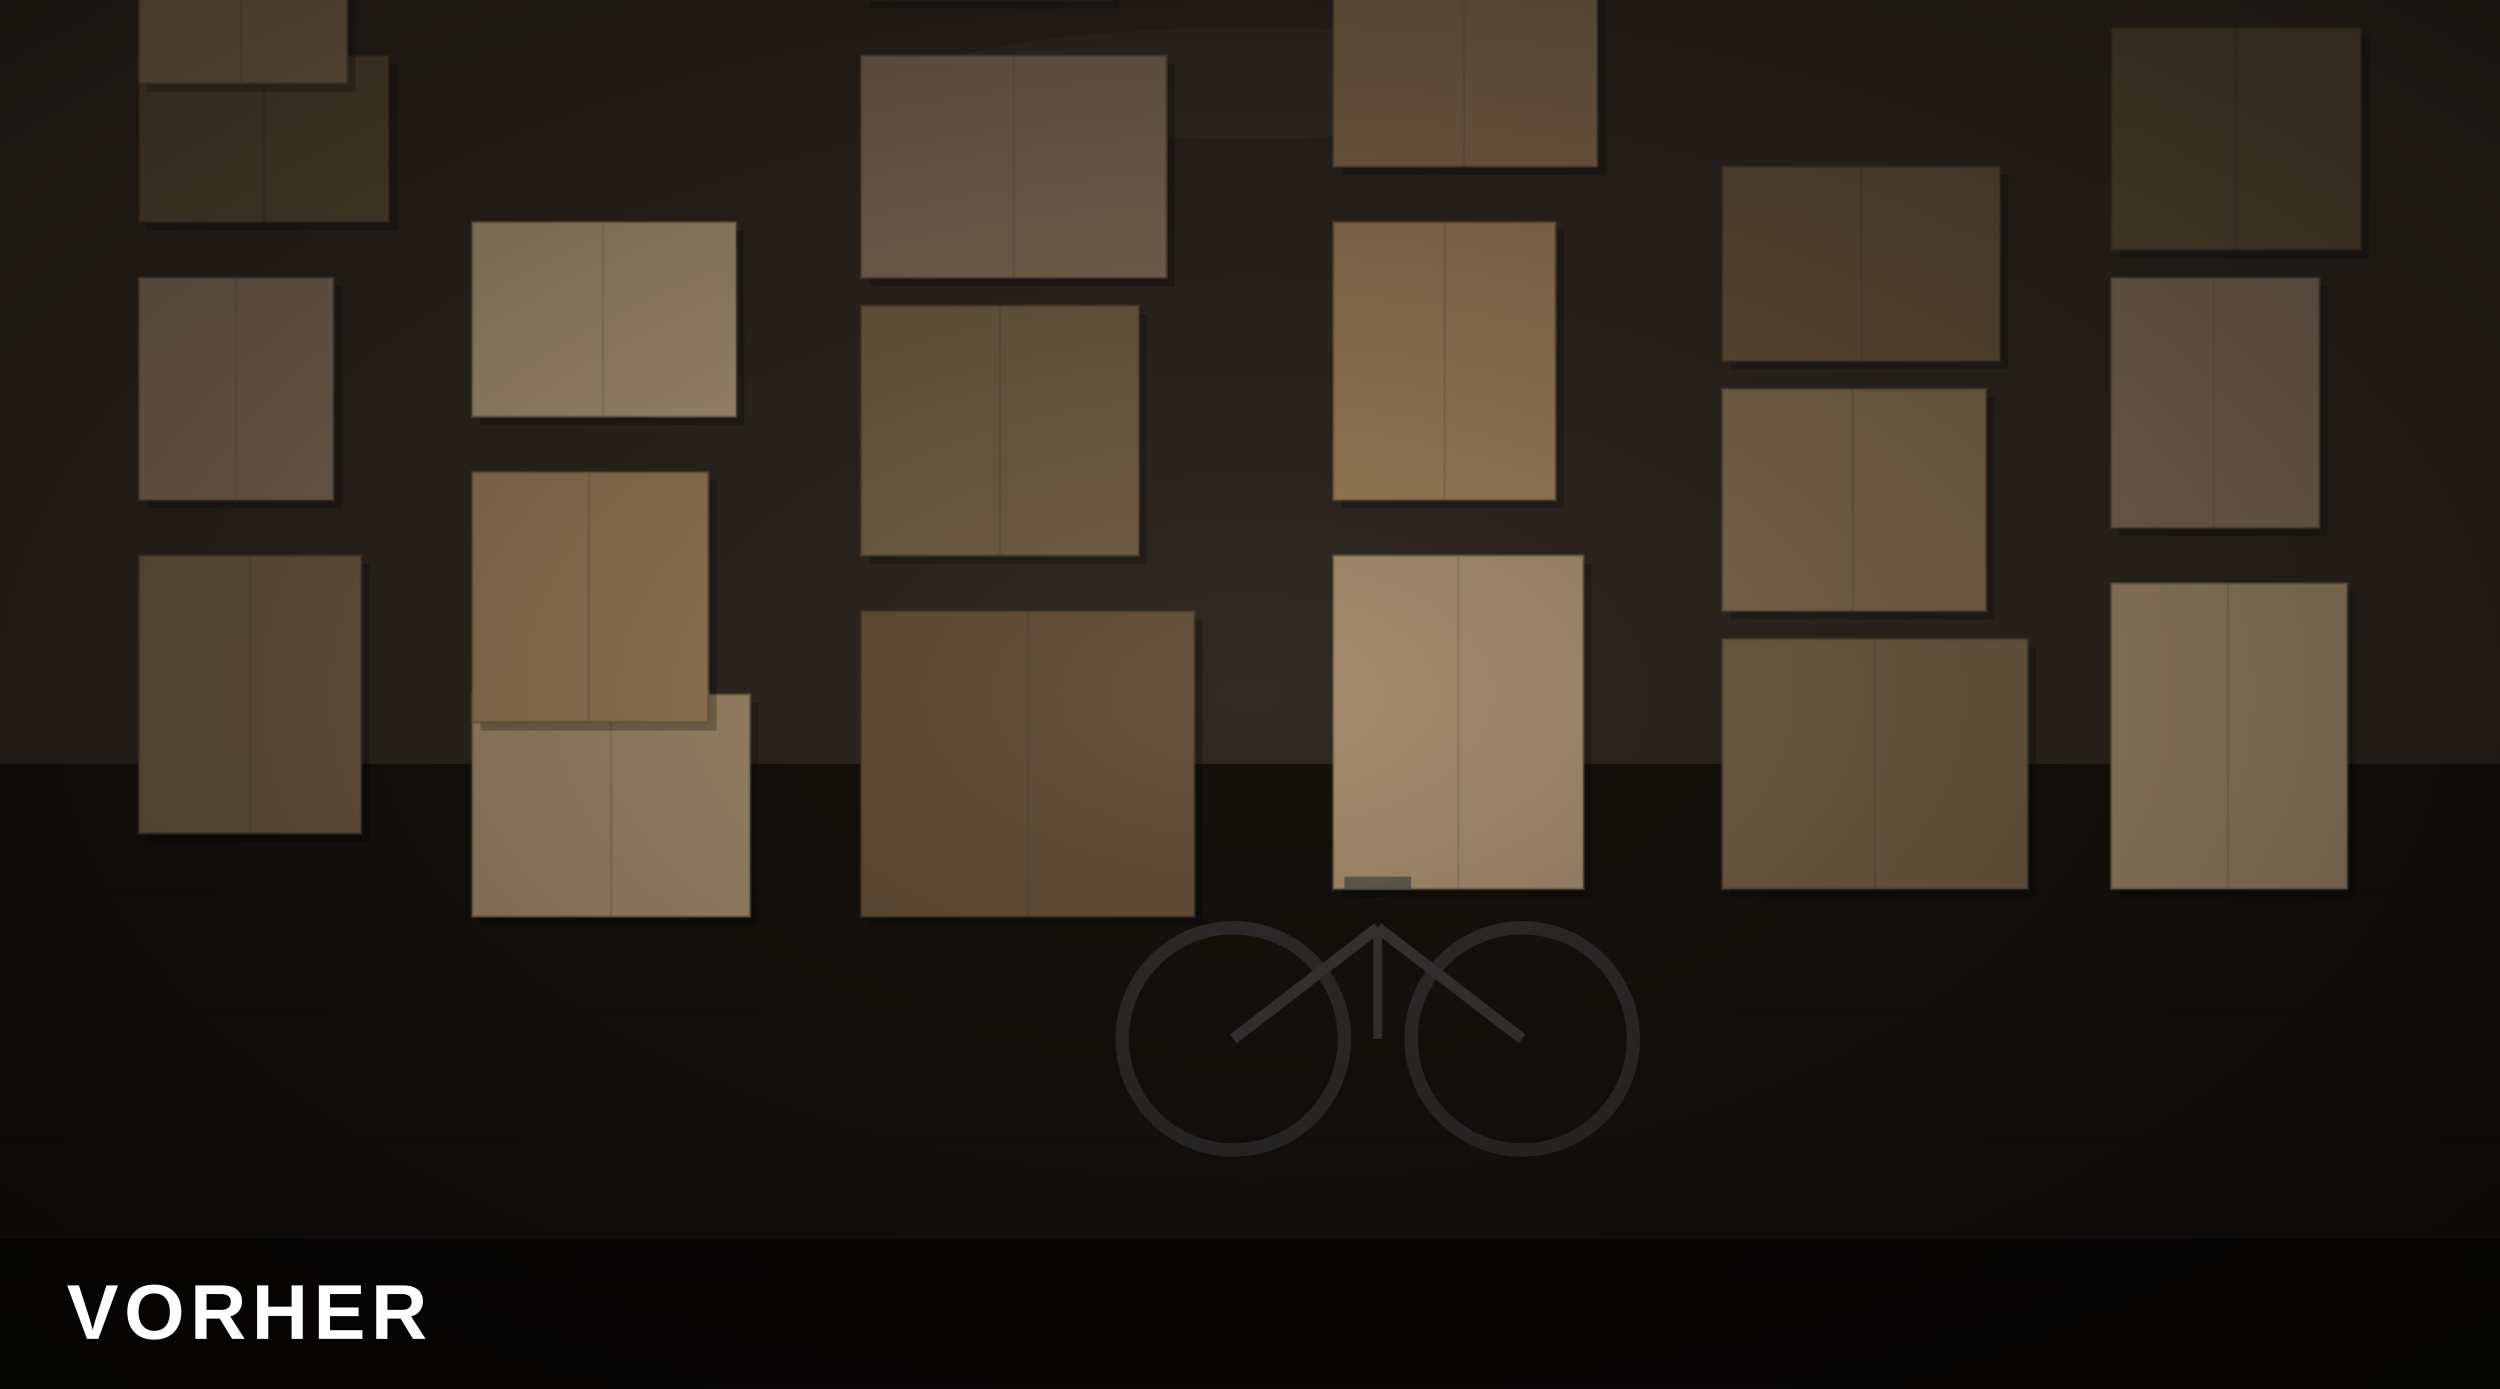
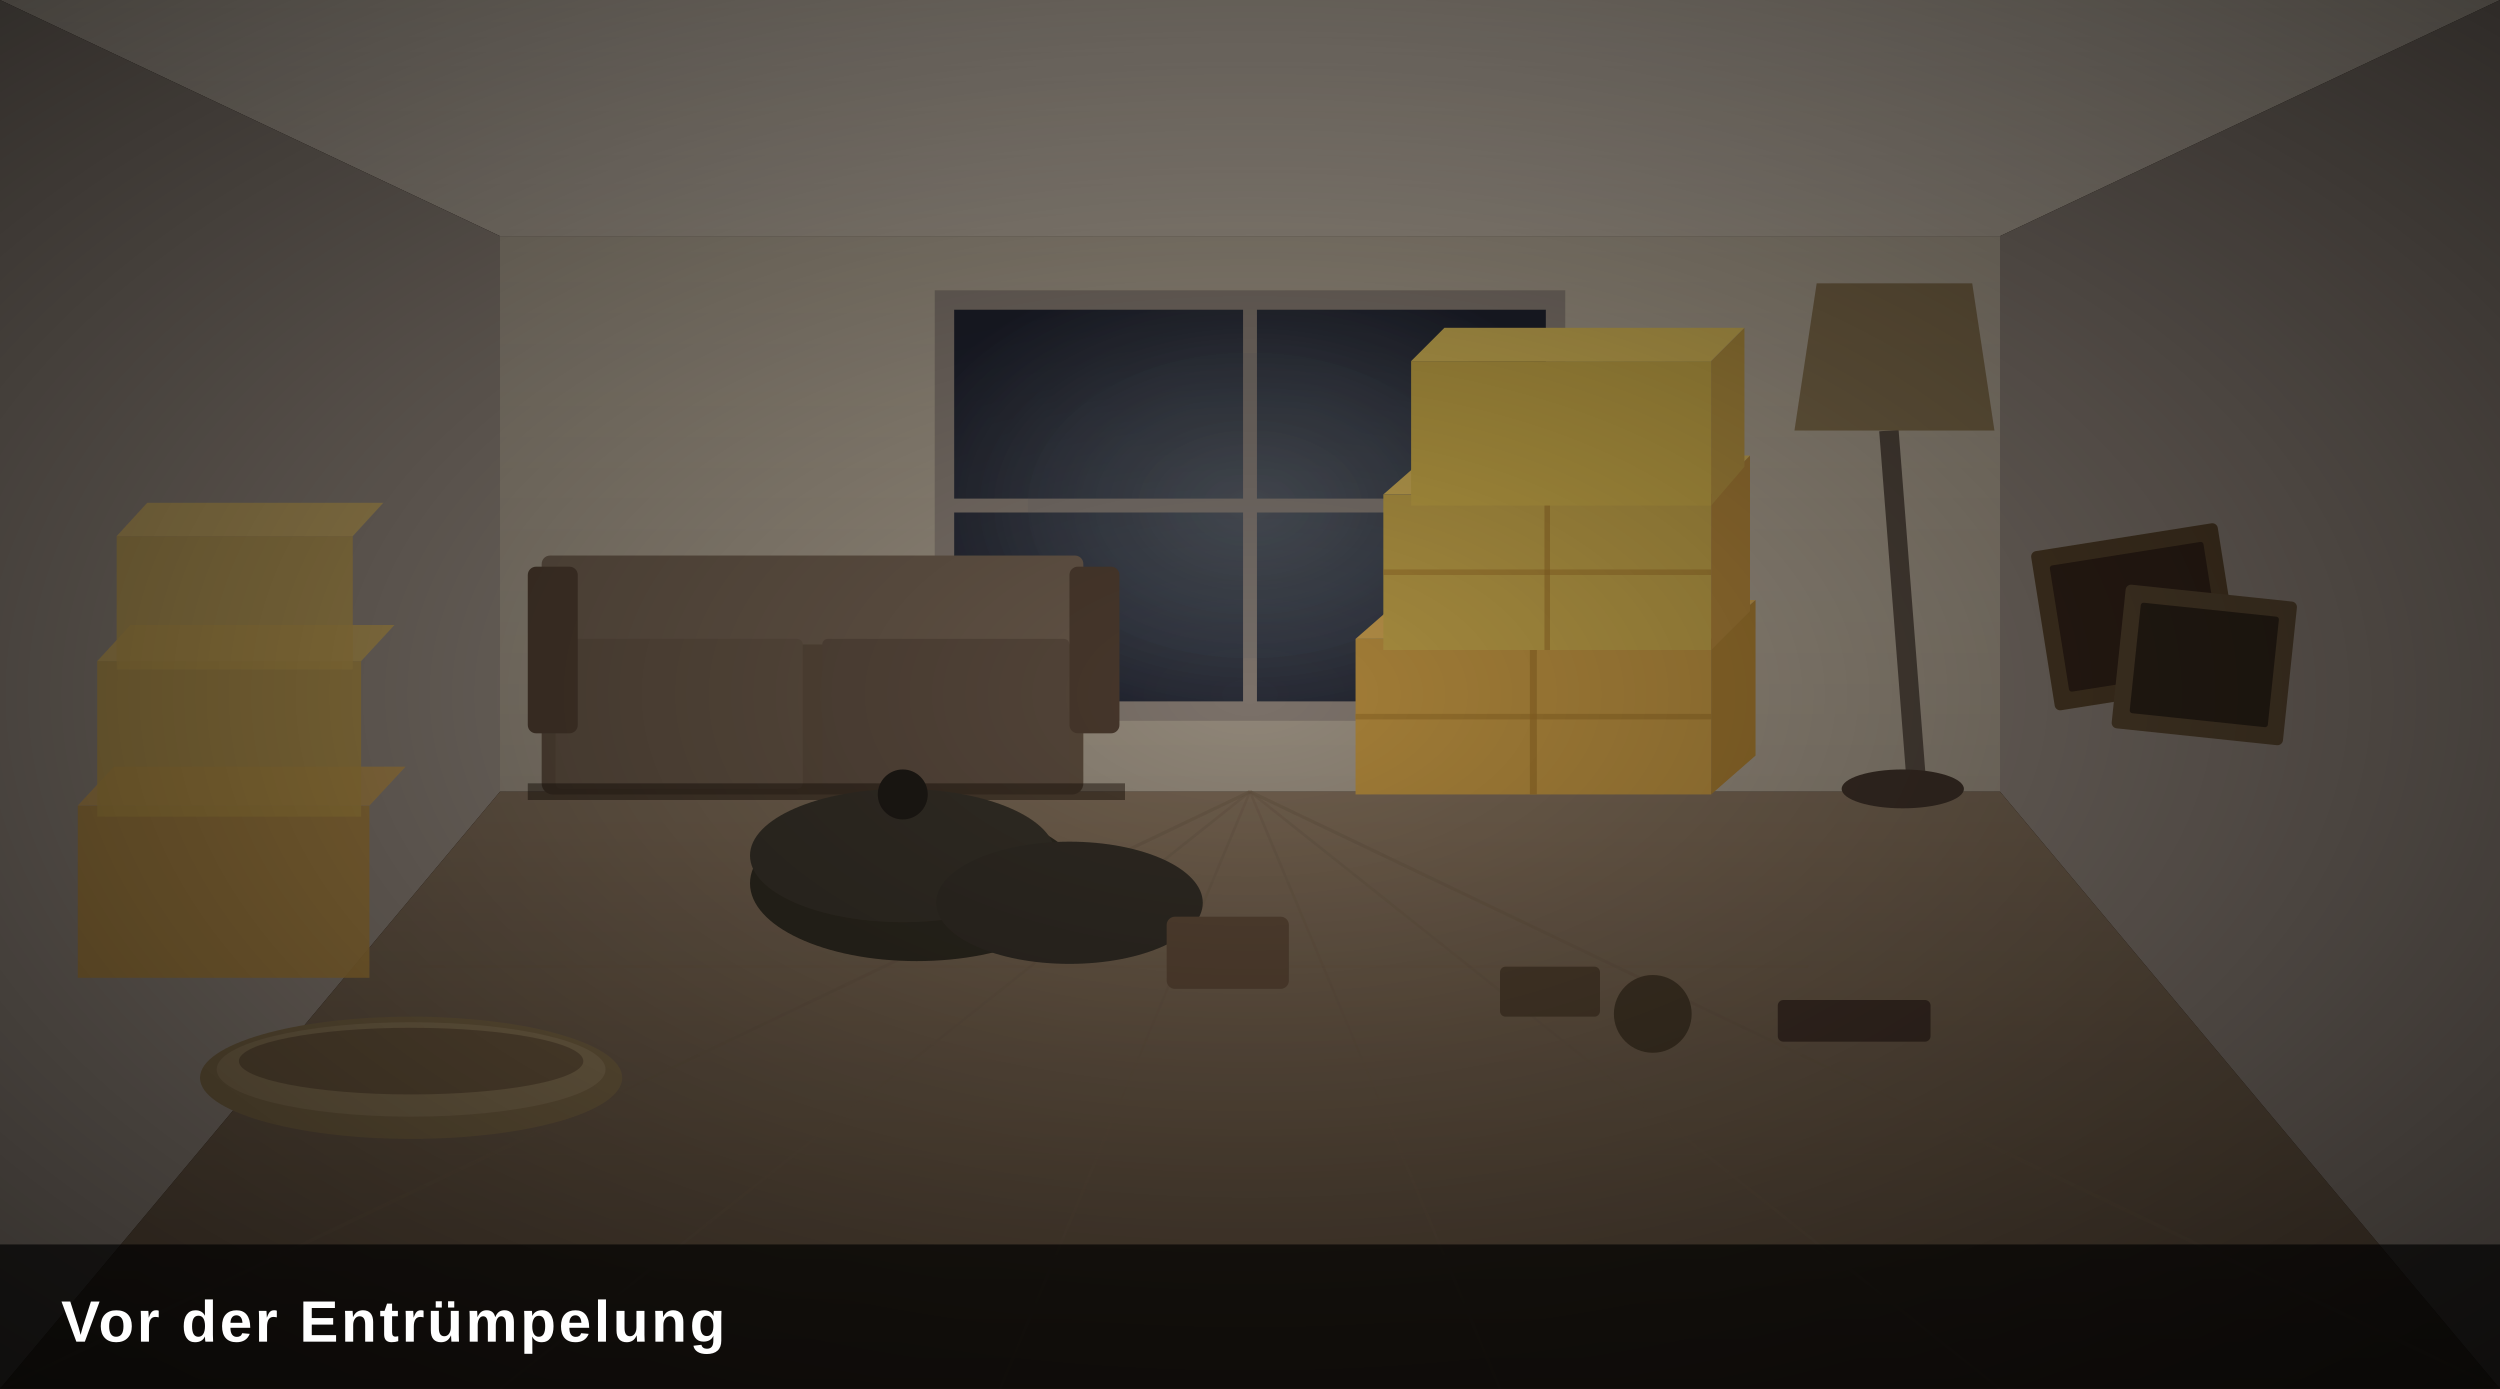
<svg xmlns="http://www.w3.org/2000/svg" viewBox="0 0 900 500" width="900" height="500">
-   <rect width="900" height="500" fill="#2a2520" />
-   <rect x="0" y="0" width="900" height="275" fill="#3a3028" />
-   <polygon points="0,275 900,275 900,500 0,500" fill="#1a1510" />
-   <line x1="0" y1="320" x2="900" y2="320" stroke="#16110d" stroke-width="1" opacity="0.4" />
-   <line x1="0" y1="365" x2="900" y2="365" stroke="#16110d" stroke-width="1" opacity="0.4" />
-   <line x1="0" y1="410" x2="900" y2="410" stroke="#16110d" stroke-width="1" opacity="0.4" />
-   <line x1="0" y1="455" x2="900" y2="455" stroke="#16110d" stroke-width="1" opacity="0.4" />
-   <ellipse cx="450" cy="30" rx="120" ry="20" fill="#ffffff" opacity="0.05" />
-   <rect x="53" y="203" width="80" height="100" fill="#000" opacity="0.25" />
-   <rect x="50" y="200" width="80" height="100" fill="#8B7355" />
-   <rect x="50" y="200" width="80" height="100" fill="none" stroke="#61503b" stroke-width="1" opacity="0.5" />
-   <line x1="90" y1="200" x2="90" y2="300" stroke="#61503b" stroke-width="1" opacity="0.3" />
-   <rect x="53" y="103" width="70" height="80" fill="#000" opacity="0.25" />
-   <rect x="50" y="100" width="70" height="80" fill="#A0856C" />
-   <rect x="50" y="100" width="70" height="80" fill="none" stroke="#705d4b" stroke-width="1" opacity="0.5" />
-   <line x1="85" y1="100" x2="85" y2="180" stroke="#705d4b" stroke-width="1" opacity="0.3" />
-   <rect x="53" y="23" width="90" height="60" fill="#000" opacity="0.25" />
-   <rect x="50" y="20" width="90" height="60" fill="#6B5A3E" />
-   <rect x="50" y="20" width="90" height="60" fill="none" stroke="#4a3e2b" stroke-width="1" opacity="0.5" />
-   <line x1="95" y1="20" x2="95" y2="80" stroke="#4a3e2b" stroke-width="1" opacity="0.3" />
-   <rect x="53" y="-37" width="75" height="70" fill="#000" opacity="0.25" />
-   <rect x="50" y="-40" width="75" height="70" fill="#9B8060" />
-   <rect x="50" y="-40" width="75" height="70" fill="none" stroke="#6c5943" stroke-width="1" opacity="0.5" />
-   <line x1="87" y1="-40" x2="87" y2="30" stroke="#6c5943" stroke-width="1" opacity="0.3" />
-   <rect x="173" y="253" width="100" height="80" fill="#000" opacity="0.25" />
-   <rect x="170" y="250" width="100" height="80" fill="#C4A882" />
-   <rect x="170" y="250" width="100" height="80" fill="none" stroke="#89755b" stroke-width="1" opacity="0.5" />
-   <line x1="220" y1="250" x2="220" y2="330" stroke="#89755b" stroke-width="1" opacity="0.3" />
-   <rect x="173" y="173" width="85" height="90" fill="#000" opacity="0.25" />
-   <rect x="170" y="170" width="85" height="90" fill="#B8956A" />
-   <rect x="170" y="170" width="85" height="90" fill="none" stroke="#80684a" stroke-width="1" opacity="0.5" />
-   <line x1="212" y1="170" x2="212" y2="260" stroke="#80684a" stroke-width="1" opacity="0.3" />
-   <rect x="173" y="83" width="95" height="70" fill="#000" opacity="0.25" />
-   <rect x="170" y="80" width="95" height="70" fill="#D4B890" />
-   <rect x="170" y="80" width="95" height="70" fill="none" stroke="#948064" stroke-width="1" opacity="0.5" />
-   <line x1="217" y1="80" x2="217" y2="150" stroke="#948064" stroke-width="1" opacity="0.3" />
-   <rect x="313" y="223" width="120" height="110" fill="#000" opacity="0.25" />
-   <rect x="310" y="220" width="120" height="110" fill="#7A6248" />
-   <rect x="310" y="220" width="120" height="110" fill="none" stroke="#554432" stroke-width="1" opacity="0.5" />
-   <line x1="370" y1="220" x2="370" y2="330" stroke="#554432" stroke-width="1" opacity="0.3" />
-   <rect x="313" y="113" width="100" height="90" fill="#000" opacity="0.25" />
-   <rect x="310" y="110" width="100" height="90" fill="#8B7355" />
-   <rect x="310" y="110" width="100" height="90" fill="none" stroke="#61503b" stroke-width="1" opacity="0.5" />
-   <line x1="360" y1="110" x2="360" y2="200" stroke="#61503b" stroke-width="1" opacity="0.3" />
-   <rect x="313" y="23" width="110" height="80" fill="#000" opacity="0.25" />
-   <rect x="310" y="20" width="110" height="80" fill="#A0856C" />
-   <rect x="310" y="20" width="110" height="80" fill="none" stroke="#705d4b" stroke-width="1" opacity="0.5" />
-   <line x1="365" y1="20" x2="365" y2="100" stroke="#705d4b" stroke-width="1" opacity="0.3" />
-   <rect x="313" y="-57" width="90" height="60" fill="#000" opacity="0.25" />
-   <rect x="310" y="-60" width="90" height="60" fill="#6B5A3E" />
-   <rect x="310" y="-60" width="90" height="60" fill="none" stroke="#4a3e2b" stroke-width="1" opacity="0.5" />
-   <line x1="355" y1="-60" x2="355" y2="0" stroke="#4a3e2b" stroke-width="1" opacity="0.3" />
-   <rect x="483" y="203" width="90" height="120" fill="#000" opacity="0.25" />
-   <rect x="480" y="200" width="90" height="120" fill="#C4A882" />
-   <rect x="480" y="200" width="90" height="120" fill="none" stroke="#89755b" stroke-width="1" opacity="0.5" />
-   <line x1="525" y1="200" x2="525" y2="320" stroke="#89755b" stroke-width="1" opacity="0.3" />
-   <rect x="483" y="83" width="80" height="100" fill="#000" opacity="0.25" />
-   <rect x="480" y="80" width="80" height="100" fill="#B8956A" />
-   <rect x="480" y="80" width="80" height="100" fill="none" stroke="#80684a" stroke-width="1" opacity="0.5" />
-   <line x1="520" y1="80" x2="520" y2="180" stroke="#80684a" stroke-width="1" opacity="0.3" />
-   <rect x="483" y="-17" width="95" height="80" fill="#000" opacity="0.25" />
-   <rect x="480" y="-20" width="95" height="80" fill="#A08060" />
-   <rect x="480" y="-20" width="95" height="80" fill="none" stroke="#705943" stroke-width="1" opacity="0.5" />
-   <line x1="527" y1="-20" x2="527" y2="60" stroke="#705943" stroke-width="1" opacity="0.3" />
-   <rect x="483" y="-97" width="85" height="70" fill="#000" opacity="0.25" />
-   <rect x="480" y="-100" width="85" height="70" fill="#C8A870" />
-   <rect x="480" y="-100" width="85" height="70" fill="none" stroke="#8c754e" stroke-width="1" opacity="0.5" />
-   <line x1="522" y1="-100" x2="522" y2="-30" stroke="#8c754e" stroke-width="1" opacity="0.3" />
-   <rect x="623" y="233" width="110" height="90" fill="#000" opacity="0.25" />
-   <rect x="620" y="230" width="110" height="90" fill="#8B7355" />
-   <rect x="620" y="230" width="110" height="90" fill="none" stroke="#61503b" stroke-width="1" opacity="0.5" />
-   <line x1="675" y1="230" x2="675" y2="320" stroke="#61503b" stroke-width="1" opacity="0.3" />
-   <rect x="623" y="143" width="95" height="80" fill="#000" opacity="0.25" />
-   <rect x="620" y="140" width="95" height="80" fill="#9B8060" />
-   <rect x="620" y="140" width="95" height="80" fill="none" stroke="#6c5943" stroke-width="1" opacity="0.5" />
-   <line x1="667" y1="140" x2="667" y2="220" stroke="#6c5943" stroke-width="1" opacity="0.3" />
-   <rect x="623" y="63" width="100" height="70" fill="#000" opacity="0.25" />
-   <rect x="620" y="60" width="100" height="70" fill="#7A6248" />
-   <rect x="620" y="60" width="100" height="70" fill="none" stroke="#554432" stroke-width="1" opacity="0.5" />
-   <line x1="670" y1="60" x2="670" y2="130" stroke="#554432" stroke-width="1" opacity="0.3" />
-   <rect x="763" y="213" width="85" height="110" fill="#000" opacity="0.25" />
-   <rect x="760" y="210" width="85" height="110" fill="#C4A882" />
-   <rect x="760" y="210" width="85" height="110" fill="none" stroke="#89755b" stroke-width="1" opacity="0.5" />
-   <line x1="802" y1="210" x2="802" y2="320" stroke="#89755b" stroke-width="1" opacity="0.3" />
-   <rect x="763" y="103" width="75" height="90" fill="#000" opacity="0.25" />
-   <rect x="760" y="100" width="75" height="90" fill="#A0856C" />
-   <rect x="760" y="100" width="75" height="90" fill="none" stroke="#705d4b" stroke-width="1" opacity="0.5" />
-   <line x1="797" y1="100" x2="797" y2="190" stroke="#705d4b" stroke-width="1" opacity="0.3" />
-   <rect x="763" y="13" width="90" height="80" fill="#000" opacity="0.25" />
-   <rect x="760" y="10" width="90" height="80" fill="#6B5A3E" />
-   <rect x="760" y="10" width="90" height="80" fill="none" stroke="#4a3e2b" stroke-width="1" opacity="0.5" />
-   <line x1="805" y1="10" x2="805" y2="90" stroke="#4a3e2b" stroke-width="1" opacity="0.3" />
-   <g transform="translate(380, 310) scale(0.8)" opacity="0.7">
-     <circle cx="80" cy="80" r="50" fill="none" stroke="#444" stroke-width="6" />
-     <circle cx="210" cy="80" r="50" fill="none" stroke="#444" stroke-width="6" />
-     <line x1="80" y1="80" x2="145" y2="30" stroke="#555" stroke-width="5" />
-     <line x1="145" y1="30" x2="210" y2="80" stroke="#555" stroke-width="5" />
-     <line x1="145" y1="30" x2="145" y2="80" stroke="#555" stroke-width="4" />
-     <line x1="130" y1="10" x2="160" y2="10" stroke="#555" stroke-width="6" />
-   </g>
-   <rect width="900" height="500" fill="#000" opacity="0.15" />
-   <radialGradient id="vig1b" cx="50%" cy="50%" r="70%">
-     <stop offset="0%" stop-color="transparent" />
-     <stop offset="100%" stop-color="#000" stop-opacity="0.5" />
-   </radialGradient>
-   <rect width="900" height="500" fill="url(#vig1b)" />
-   <rect x="0" y="446" width="900" height="54" fill="#000" opacity="0.6" />
-   <text x="24" y="482" font-family="Arial Black, Arial" font-weight="900" font-size="28" fill="#fff" letter-spacing="2">VORHER</text>
+   <defs>
+     <linearGradient id="v1-ceil" x1="0%" y1="0%" x2="0%" y2="100%">
+       <stop offset="0%" stop-color="#c8c0b4" />
+       <stop offset="100%" stop-color="#b8b0a4" />
+     </linearGradient>
+     <linearGradient id="v1-back" x1="0%" y1="0%" x2="0%" y2="100%">
+       <stop offset="0%" stop-color="#b0a898" />
+       <stop offset="100%" stop-color="#9e9688" />
+     </linearGradient>
+     <linearGradient id="v1-floor" x1="0%" y1="0%" x2="0%" y2="100%">
+       <stop offset="0%" stop-color="#7a6a58" />
+       <stop offset="100%" stop-color="#5a4c3c" />
+     </linearGradient>
+     <radialGradient id="v1-win" cx="50%" cy="50%" r="60%">
+       <stop offset="0%" stop-color="#3a4858" stop-opacity="0.8" />
+       <stop offset="100%" stop-color="#1a2030" />
+     </radialGradient>
+     <radialGradient id="v1-vig" cx="50%" cy="50%" r="70%">
+       <stop offset="0%" stop-color="transparent" />
+       <stop offset="100%" stop-color="#000" stop-opacity="0.62" />
+     </radialGradient>
+   </defs>
+   <rect width="900" height="500" fill="#28201a" />
+   <polygon points="0,0 900,0 720,85 180,85" fill="url(#v1-ceil)" />
+   <polygon points="180,85 720,85 720,285 180,285" fill="url(#v1-back)" />
+   <polygon points="0,0 180,85 180,285 0,500" fill="#908880" />
+   <polygon points="900,0 720,85 720,285 900,500" fill="#888078" />
+   <polygon points="0,500 900,500 720,285 180,285" fill="url(#v1-floor)" />
+   <line x1="450" y1="285" x2="0" y2="500" stroke="#6a5a48" stroke-width="1.2" opacity="0.5" />
+   <line x1="450" y1="285" x2="180" y2="500" stroke="#6a5a48" stroke-width="1" opacity="0.4" />
+   <line x1="450" y1="285" x2="360" y2="500" stroke="#6a5a48" stroke-width="1" opacity="0.35" />
+   <line x1="450" y1="285" x2="540" y2="500" stroke="#6a5a48" stroke-width="1" opacity="0.35" />
+   <line x1="450" y1="285" x2="720" y2="500" stroke="#6a5a48" stroke-width="1" opacity="0.4" />
+   <line x1="450" y1="285" x2="900" y2="500" stroke="#6a5a48" stroke-width="1.2" opacity="0.5" />
+   <line x1="200" y1="348" x2="700" y2="348" stroke="#6a5a48" stroke-width="1" opacity="0.25" transform="skewX(-8)" />
+   <line x1="185" y1="415" x2="715" y2="415" stroke="#6a5a48" stroke-width="1" opacity="0.2" transform="skewX(-4)" />
+   <rect x="340" y="108" width="220" height="148" fill="url(#v1-win)" />
+   <rect x="340" y="108" width="220" height="148" fill="none" stroke="#888078" stroke-width="7" />
+   <line x1="450" y1="108" x2="450" y2="256" stroke="#888078" stroke-width="5" />
+   <line x1="340" y1="182" x2="560" y2="182" stroke="#888078" stroke-width="5" />
+   <ellipse cx="450" cy="182" rx="80" ry="55" fill="#405060" opacity="0.08" />
+   <rect x="195" y="228" width="195" height="58" rx="4" fill="#5c4e40" />
+   <rect x="195" y="200" width="195" height="32" rx="3" fill="#6c5e50" />
+   <rect x="200" y="230" width="89" height="54" rx="2" fill="#645648" />
+   <rect x="296" y="230" width="89" height="54" rx="2" fill="#5c4e42" />
+   <rect x="190" y="204" width="18" height="60" rx="3" fill="#4c3e32" />
+   <rect x="385" y="204" width="18" height="60" rx="3" fill="#4c3e32" />
+   <rect x="190" y="282" width="215" height="6" fill="#18100a" opacity="0.5" />
+   <rect x="488" y="230" width="128" height="56" fill="#b89040" />
+   <polygon points="488,230 616,230 632,216 504,216" fill="#c8a050" />
+   <polygon points="616,230 632,216 632,272 616,286" fill="#a07830" />
+   <line x1="552" y1="230" x2="552" y2="286" stroke="#987028" stroke-width="2.5" opacity="0.7" />
+   <line x1="488" y1="258" x2="616" y2="258" stroke="#987028" stroke-width="2" opacity="0.6" />
+   <rect x="498" y="178" width="118" height="56" fill="#bca048" />
+   <polygon points="498,178 616,178 630,164 514,164" fill="#ceb058" />
+   <polygon points="616,178 630,164 630,220 616,234" fill="#a88038" />
+   <line x1="557" y1="178" x2="557" y2="234" stroke="#987028" stroke-width="2" opacity="0.6" />
+   <line x1="498" y1="206" x2="616" y2="206" stroke="#987028" stroke-width="2" opacity="0.5" />
+   <rect x="508" y="130" width="108" height="52" fill="#c4a848" />
+   <polygon points="508,130 616,130 628,118 520,118" fill="#d4b858" />
+   <polygon points="616,130 628,118 628,168 616,182" fill="#b09040" />
+   <rect x="28" y="290" width="105" height="62" fill="#b08840" opacity="0.88" />
+   <polygon points="28,290 133,290 146,276 41,276" fill="#c09850" opacity="0.88" />
+   <rect x="35" y="238" width="95" height="56" fill="#b89848" opacity="0.85" />
+   <polygon points="35,238 130,238 142,225 47,225" fill="#c8a858" opacity="0.85" />
+   <rect x="42" y="193" width="85" height="48" fill="#c0a050" opacity="0.82" />
+   <polygon points="42,193 127,193 138,181 53,181" fill="#d0b060" opacity="0.82" />
+   <ellipse cx="330" cy="318" rx="60" ry="28" fill="#2a2820" />
+   <ellipse cx="325" cy="308" rx="55" ry="24" fill="#323028" />
+   <ellipse cx="385" cy="325" rx="48" ry="22" fill="#2e2c26" />
+   <circle cx="325" cy="286" r="9" fill="#1a1816" />
+   <line x1="680" y1="155" x2="690" y2="283" stroke="#504840" stroke-width="7" />
+   <ellipse cx="685" cy="284" rx="22" ry="7" fill="#3a3028" />
+   <polygon points="646,155 718,155 710,102 654,102" fill="#7a6848" opacity="0.92" />
+   <ellipse cx="148" cy="388" rx="76" ry="22" fill="#7a6848" />
+   <ellipse cx="148" cy="385" rx="70" ry="17" fill="#8a7858" />
+   <ellipse cx="148" cy="382" rx="62" ry="12" fill="#6a5840" />
+   <rect x="740" y="198" width="68" height="58" rx="2" fill="#4e3e28" transform="rotate(-9 740 256)" />
+   <rect x="746" y="204" width="56" height="46" rx="1" fill="#2e2018" transform="rotate(-9 740 256)" />
+   <rect x="760" y="210" width="62" height="52" rx="2" fill="#544430" transform="rotate(6 760 262)" />
+   <rect x="766" y="216" width="50" height="40" rx="1" fill="#2a2218" transform="rotate(6 760 262)" />
+   <rect x="420" y="330" width="44" height="26" rx="3" fill="#5a4838" />
+   <rect x="540" y="348" width="36" height="18" rx="2" fill="#4e4030" />
+   <rect x="640" y="360" width="55" height="15" rx="2" fill="#3e3028" />
+   <circle cx="595" cy="365" r="14" fill="#423828" />
+   <rect width="900" height="500" fill="#2a1808" opacity="0.14" />
+   <rect width="900" height="500" fill="url(#v1-vig)" />
+   <rect x="0" y="448" width="900" height="52" fill="#000" opacity="0.68" />
+   <text x="22" y="483" font-family="Arial Black,Arial" font-weight="900" font-size="21" fill="#fff" letter-spacing="1">Vor der Entrümpelung</text>
</svg>
